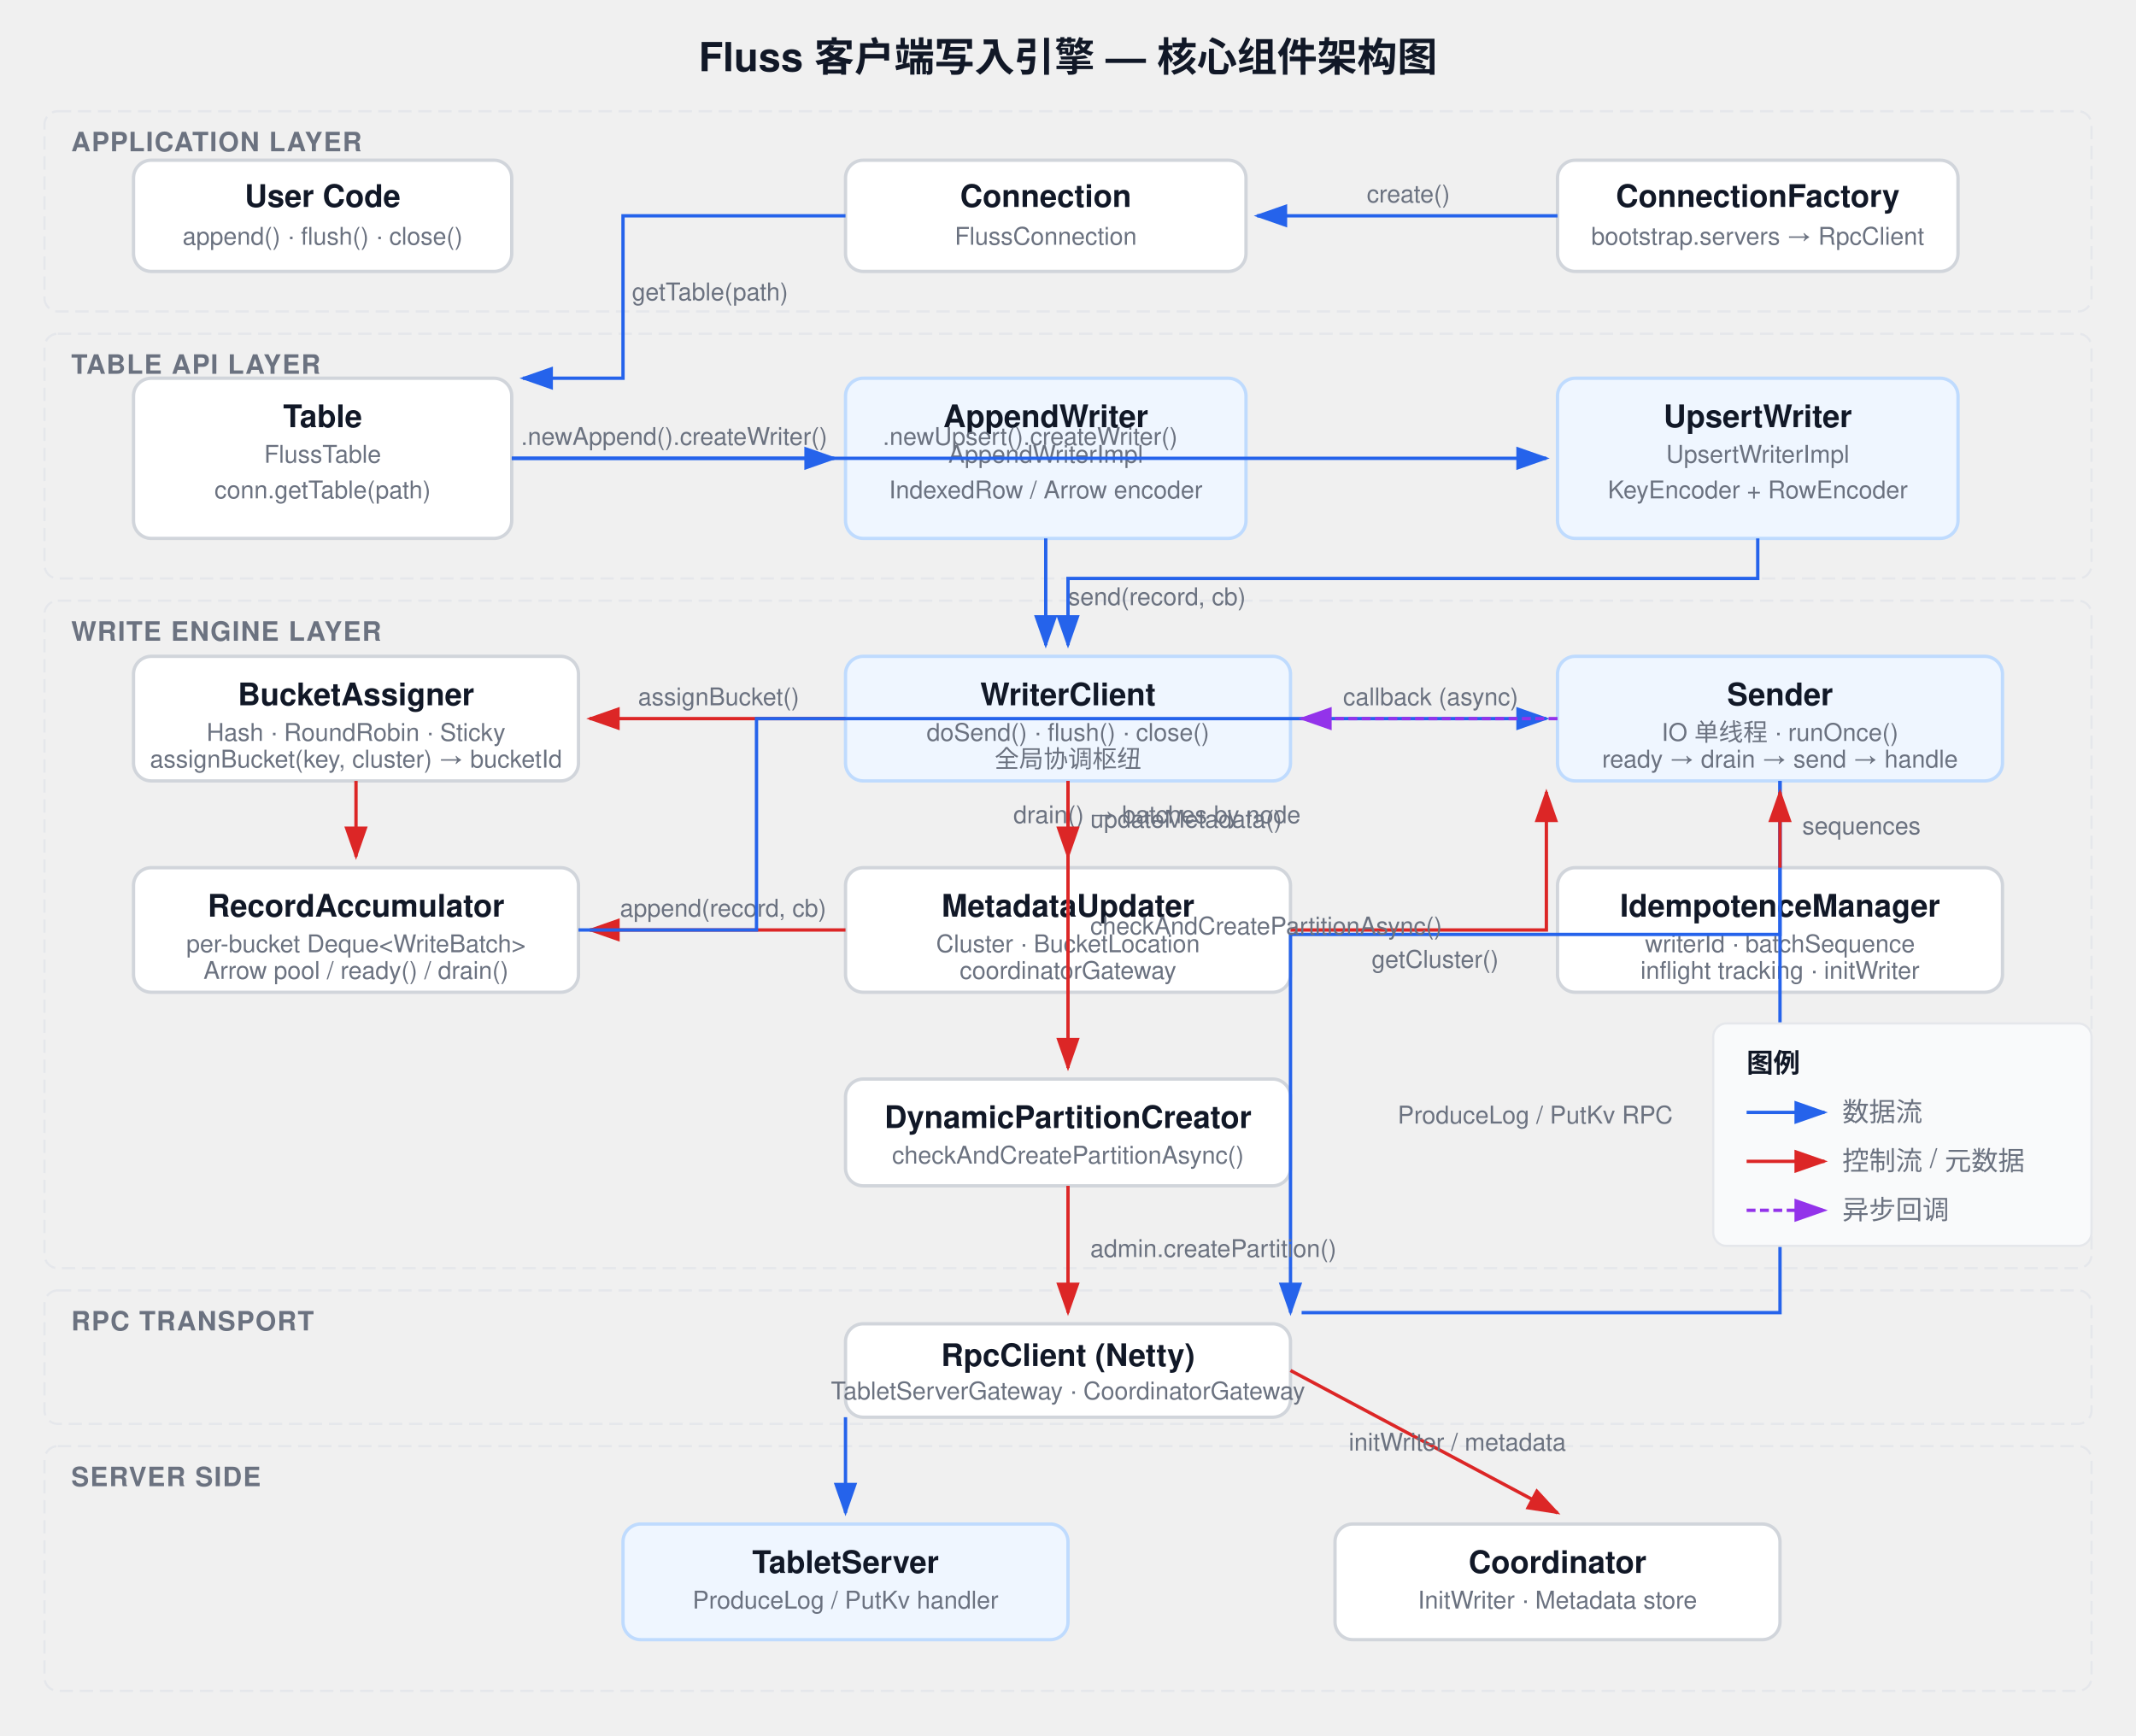
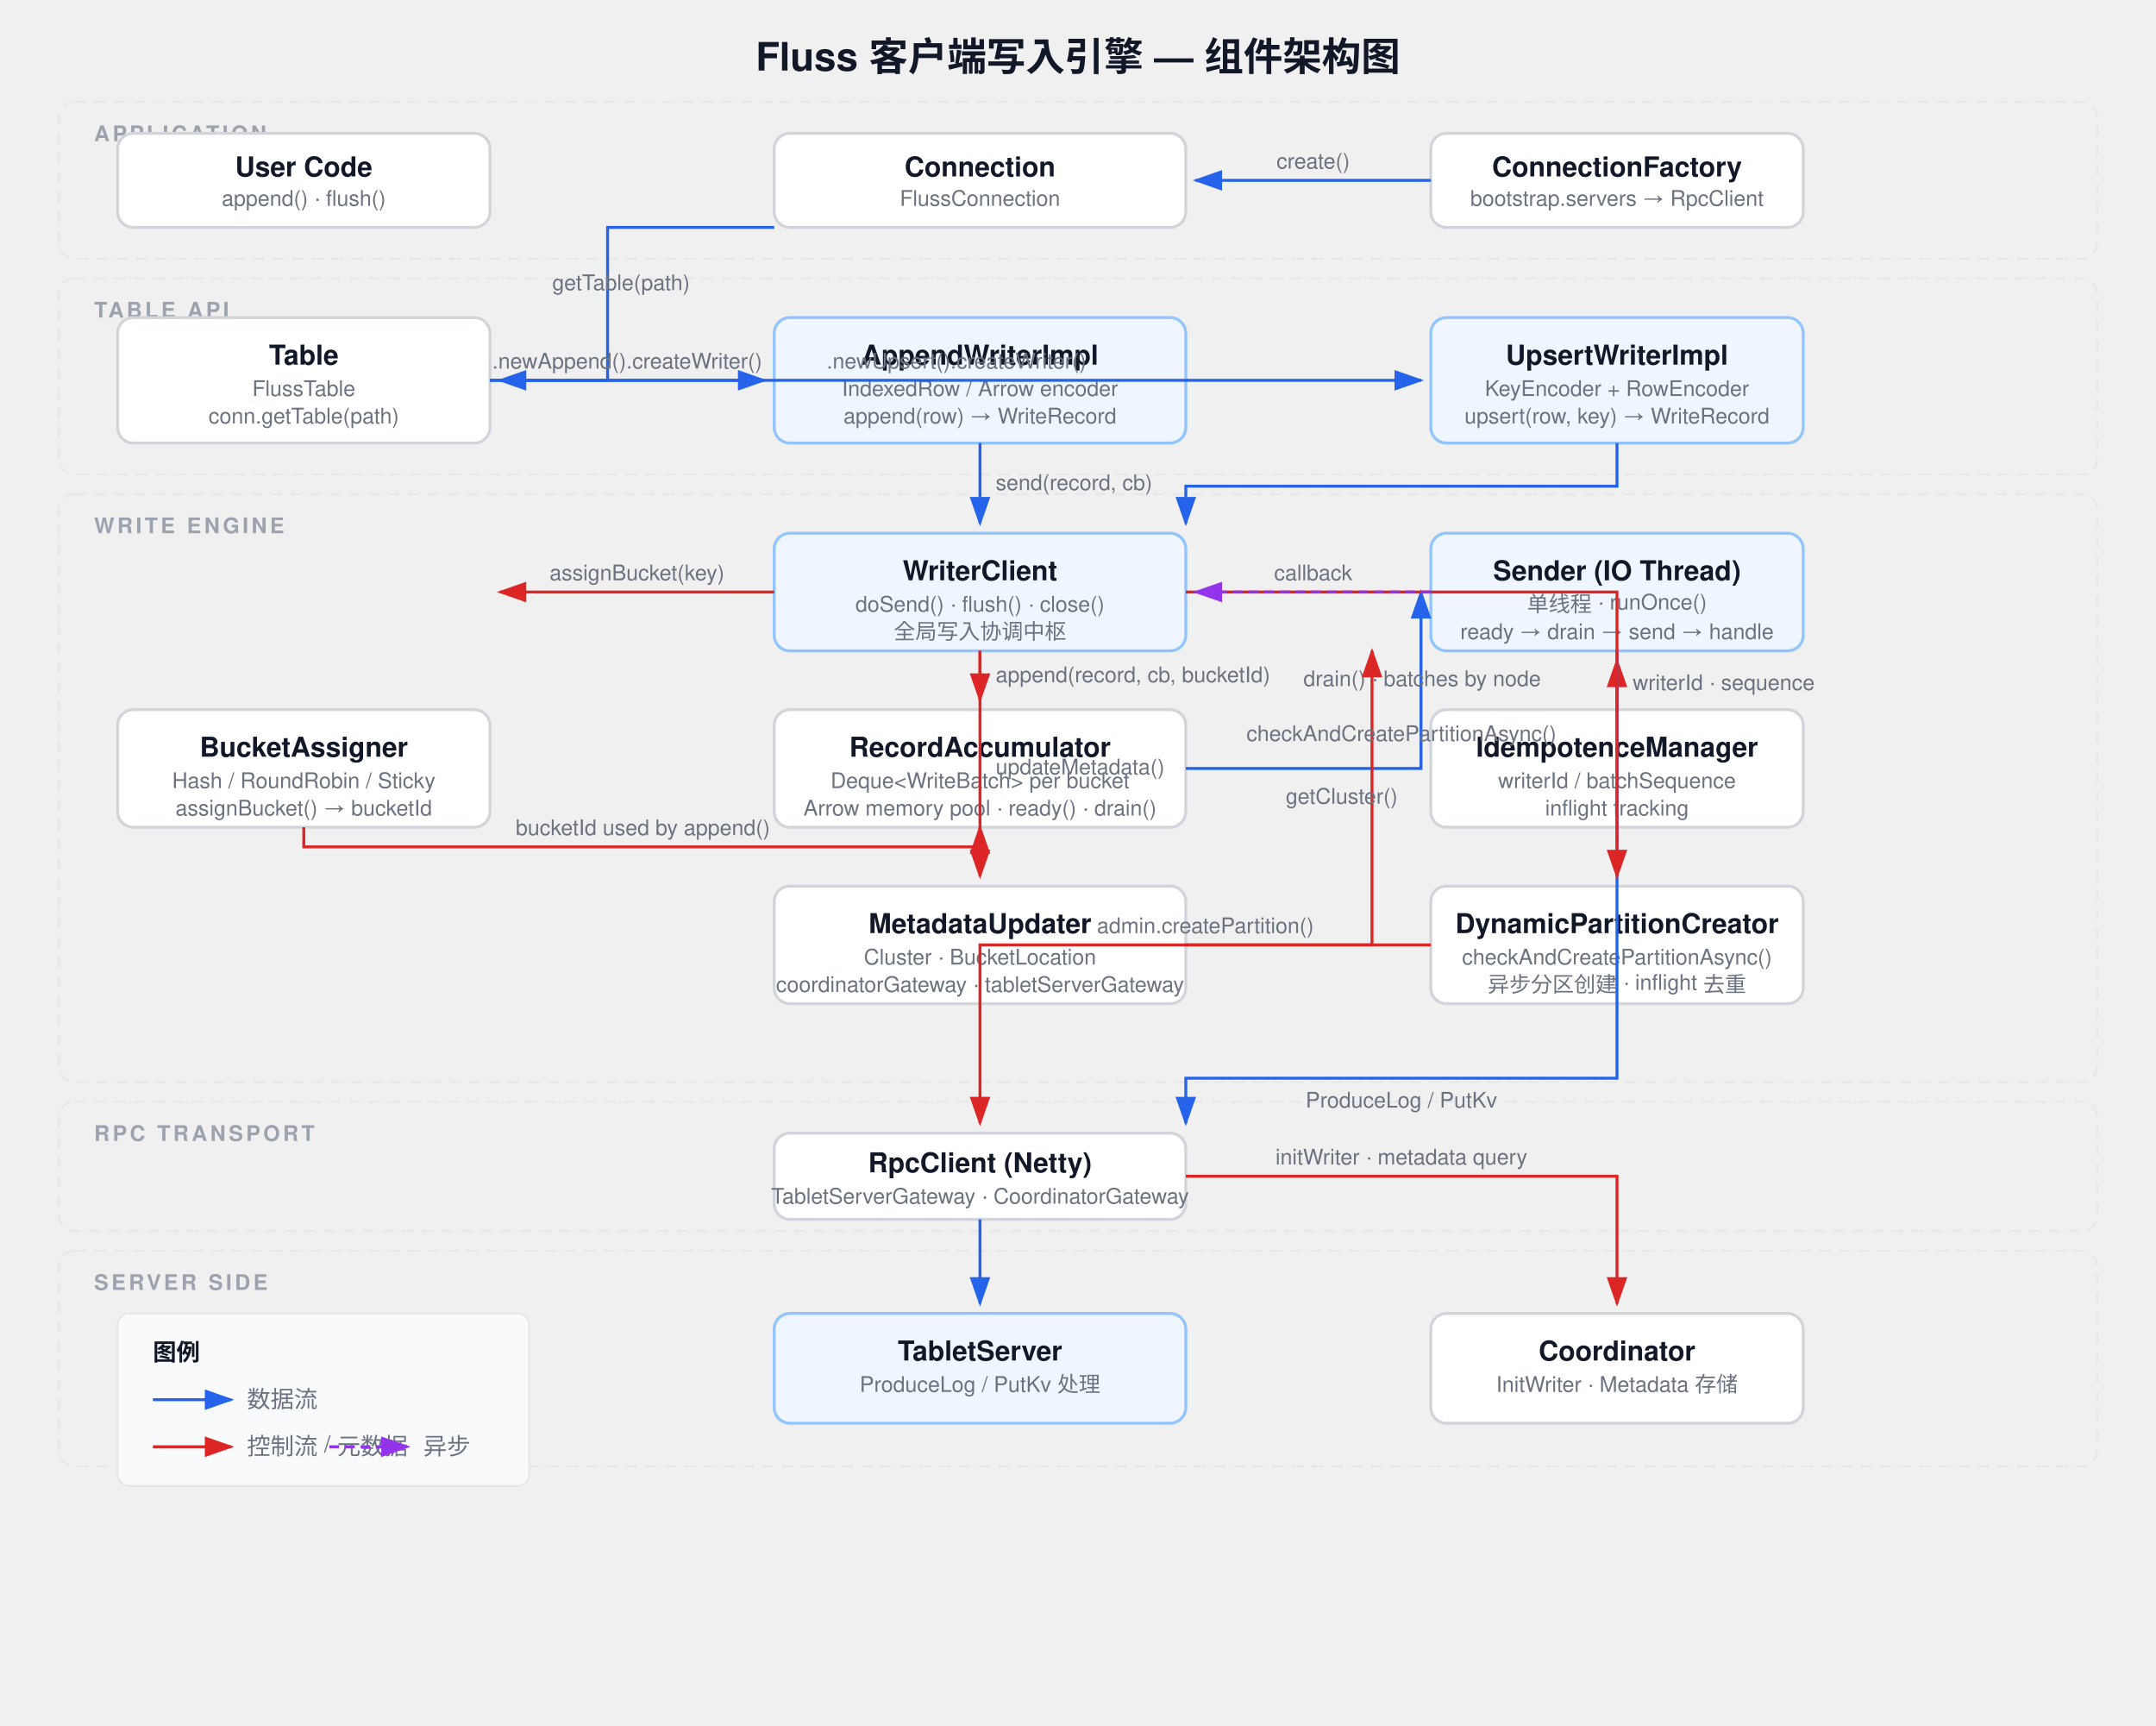
- <svg xmlns="http://www.w3.org/2000/svg" viewBox="0 0 960 780">
+ <svg xmlns="http://www.w3.org/2000/svg" viewBox="0 0 1100 880">
  <style>
    text { font-family: 'Helvetica Neue', Helvetica, Arial, 'PingFang SC', 'Microsoft YaHei', 'SimHei', sans-serif; }
-     .title { font-size: 18px; font-weight: 600; fill: #111827; }
-     .layer-label { font-size: 12px; fill: #6b7280; font-weight: 600; text-transform: uppercase; letter-spacing: 0.5px; }
+     .title { font-size: 20px; font-weight: 700; fill: #111827; }
+     .layer-label { font-size: 11px; fill: #9ca3af; font-weight: 600; text-transform: uppercase; letter-spacing: 1.5px; }
    .node-label { font-size: 14px; fill: #111827; font-weight: 600; }
-     .node-sublabel { font-size: 11px; fill: #6b7280; }
-     .node-box { fill: #ffffff; stroke: #d1d5db; stroke-width: 1.5; }
-     .node-box-accent { fill: #eff6ff; stroke: #bfdbfe; stroke-width: 1.5; }
-     .layer-box { fill: none; stroke: #e5e7eb; stroke-width: 1; stroke-dasharray: 6 3; }
+     .node-sub { font-size: 11px; fill: #6b7280; }
+     .node-box { fill: #ffffff; stroke: #d1d5db; stroke-width: 1.5; rx: 8; }
+     .node-accent { fill: #eff6ff; stroke: #93c5fd; stroke-width: 1.5; rx: 8; }
+     .layer-bg { fill: none; stroke: #e5e7eb; stroke-width: 1; stroke-dasharray: 6 4; rx: 8; }
    .legend-text { font-size: 12px; fill: #6b7280; }
-     .arrow-label { font-size: 11px; fill: #6b7280; }
  </style>
  <defs>
-     <marker id="arrow-data" markerWidth="10" markerHeight="7" refX="9" refY="3.5" orient="auto">
+     <marker id="a1" markerWidth="10" markerHeight="7" refX="9" refY="3.5" orient="auto">
      <polygon points="0 0, 10 3.5, 0 7" fill="#2563eb" />
    </marker>
-     <marker id="arrow-control" markerWidth="10" markerHeight="7" refX="9" refY="3.5" orient="auto">
+     <marker id="a2" markerWidth="10" markerHeight="7" refX="9" refY="3.5" orient="auto">
      <polygon points="0 0, 10 3.5, 0 7" fill="#dc2626" />
    </marker>
-     <marker id="arrow-async" markerWidth="10" markerHeight="7" refX="9" refY="3.5" orient="auto">
+     <marker id="a3" markerWidth="10" markerHeight="7" refX="9" refY="3.5" orient="auto">
      <polygon points="0 0, 10 3.5, 0 7" fill="#9333ea" />
    </marker>
  </defs>
-   <text x="480" y="32" text-anchor="middle" class="title">Fluss 客户端写入引擎 — 核心组件架构图</text>
-   <rect x="20" y="50" width="920" height="90" rx="6" class="layer-box" />
-   <text x="32" y="68" class="layer-label">APPLICATION LAYER</text>
-   <rect x="20" y="150" width="920" height="110" rx="6" class="layer-box" />
-   <text x="32" y="168" class="layer-label">TABLE API LAYER</text>
-   <rect x="20" y="270" width="920" height="300" rx="6" class="layer-box" />
-   <text x="32" y="288" class="layer-label">WRITE ENGINE LAYER</text>
-   <rect x="20" y="580" width="920" height="60" rx="6" class="layer-box" />
-   <text x="32" y="598" class="layer-label">RPC TRANSPORT</text>
-   <rect x="20" y="650" width="920" height="110" rx="6" class="layer-box" />
-   <text x="32" y="668" class="layer-label">SERVER SIDE</text>
-   <rect x="60" y="72" width="170" height="50" rx="8" class="node-box" />
-   <text x="145" y="93" text-anchor="middle" class="node-label">User Code</text>
-   <text x="145" y="110" text-anchor="middle" class="node-sublabel">append() · flush() · close()</text>
-   <rect x="380" y="72" width="180" height="50" rx="8" class="node-box" />
-   <text x="470" y="93" text-anchor="middle" class="node-label">Connection</text>
-   <text x="470" y="110" text-anchor="middle" class="node-sublabel">FlussConnection</text>
-   <rect x="700" y="72" width="180" height="50" rx="8" class="node-box" />
-   <text x="790" y="93" text-anchor="middle" class="node-label">ConnectionFactory</text>
-   <text x="790" y="110" text-anchor="middle" class="node-sublabel">bootstrap.servers → RpcClient</text>
-   <rect x="60" y="170" width="170" height="72" rx="8" class="node-box" />
-   <text x="145" y="192" text-anchor="middle" class="node-label">Table</text>
-   <text x="145" y="208" text-anchor="middle" class="node-sublabel">FlussTable</text>
-   <text x="145" y="224" text-anchor="middle" class="node-sublabel">conn.getTable(path)</text>
-   <rect x="380" y="170" width="180" height="72" rx="8" class="node-box-accent" />
-   <text x="470" y="192" text-anchor="middle" class="node-label">AppendWriter</text>
-   <text x="470" y="208" text-anchor="middle" class="node-sublabel">AppendWriterImpl</text>
-   <text x="470" y="224" text-anchor="middle" class="node-sublabel">IndexedRow / Arrow encoder</text>
-   <rect x="700" y="170" width="180" height="72" rx="8" class="node-box-accent" />
-   <text x="790" y="192" text-anchor="middle" class="node-label">UpsertWriter</text>
-   <text x="790" y="208" text-anchor="middle" class="node-sublabel">UpsertWriterImpl</text>
-   <text x="790" y="224" text-anchor="middle" class="node-sublabel">KeyEncoder + RowEncoder</text>
-   <rect x="60" y="295" width="200" height="56" rx="8" class="node-box" />
-   <text x="160" y="317" text-anchor="middle" class="node-label">BucketAssigner</text>
-   <text x="160" y="333" text-anchor="middle" class="node-sublabel">Hash · RoundRobin · Sticky</text>
-   <text x="160" y="345" text-anchor="middle" class="node-sublabel">assignBucket(key, cluster) → bucketId</text>
-   <rect x="380" y="295" width="200" height="56" rx="8" class="node-box-accent" />
-   <text x="480" y="317" text-anchor="middle" class="node-label">WriterClient</text>
-   <text x="480" y="333" text-anchor="middle" class="node-sublabel">doSend() · flush() · close()</text>
-   <text x="480" y="345" text-anchor="middle" class="node-sublabel">全局协调枢纽</text>
-   <rect x="700" y="295" width="200" height="56" rx="8" class="node-box-accent" />
-   <text x="800" y="317" text-anchor="middle" class="node-label">Sender</text>
-   <text x="800" y="333" text-anchor="middle" class="node-sublabel">IO 单线程 · runOnce()</text>
-   <text x="800" y="345" text-anchor="middle" class="node-sublabel">ready → drain → send → handle</text>
-   <rect x="60" y="390" width="200" height="56" rx="8" class="node-box" />
-   <text x="160" y="412" text-anchor="middle" class="node-label">RecordAccumulator</text>
-   <text x="160" y="428" text-anchor="middle" class="node-sublabel">per-bucket Deque&lt;WriteBatch&gt;</text>
-   <text x="160" y="440" text-anchor="middle" class="node-sublabel">Arrow pool / ready() / drain()</text>
-   <rect x="380" y="390" width="200" height="56" rx="8" class="node-box" />
-   <text x="480" y="412" text-anchor="middle" class="node-label">MetadataUpdater</text>
-   <text x="480" y="428" text-anchor="middle" class="node-sublabel">Cluster · BucketLocation</text>
-   <text x="480" y="440" text-anchor="middle" class="node-sublabel">coordinatorGateway</text>
-   <rect x="700" y="390" width="200" height="56" rx="8" class="node-box" />
-   <text x="800" y="412" text-anchor="middle" class="node-label">IdempotenceManager</text>
-   <text x="800" y="428" text-anchor="middle" class="node-sublabel">writerId · batchSequence</text>
-   <text x="800" y="440" text-anchor="middle" class="node-sublabel">inflight tracking · initWriter</text>
-   <rect x="380" y="485" width="200" height="48" rx="8" class="node-box" />
-   <text x="480" y="507" text-anchor="middle" class="node-label">DynamicPartitionCreator</text>
-   <text x="480" y="523" text-anchor="middle" class="node-sublabel">checkAndCreatePartitionAsync()</text>
-   <rect x="380" y="595" width="200" height="42" rx="8" class="node-box" />
-   <text x="480" y="614" text-anchor="middle" class="node-label">RpcClient (Netty)</text>
-   <text x="480" y="629" text-anchor="middle" class="node-sublabel">TabletServerGateway · CoordinatorGateway</text>
-   <rect x="280" y="685" width="200" height="52" rx="8" class="node-box-accent" />
-   <text x="380" y="707" text-anchor="middle" class="node-label">TabletServer</text>
-   <text x="380" y="723" text-anchor="middle" class="node-sublabel">ProduceLog / PutKv handler</text>
-   <rect x="600" y="685" width="200" height="52" rx="8" class="node-box" />
-   <text x="700" y="707" text-anchor="middle" class="node-label">Coordinator</text>
-   <text x="700" y="723" text-anchor="middle" class="node-sublabel">InitWriter · Metadata store</text>
-   <path d="M 700 97 L 565 97" stroke="#2563eb" stroke-width="1.5" fill="none" marker-end="url(#arrow-data)" />
-   <text x="633" y="91" text-anchor="middle" class="arrow-label">create()</text>
-   <path d="M 380 97 L 280 97 L 280 170 L 235 170" stroke="#2563eb" stroke-width="1.5" fill="none" marker-end="url(#arrow-data)" />
-   <text x="280" y="135" text-anchor="start" dx="4" class="arrow-label">getTable(path)</text>
-   <path d="M 230 206 L 375 206" stroke="#2563eb" stroke-width="1.5" fill="none" marker-end="url(#arrow-data)" />
-   <text x="303" y="200" text-anchor="middle" class="arrow-label">.newAppend().createWriter()</text>
-   <path d="M 230 206 L 695 206" stroke="#2563eb" stroke-width="1.5" fill="none" marker-end="url(#arrow-data)" />
-   <text x="463" y="200" text-anchor="middle" class="arrow-label">.newUpsert().createWriter()</text>
-   <path d="M 470 242 L 470 290" stroke="#2563eb" stroke-width="1.5" fill="none" marker-end="url(#arrow-data)" />
-   <text x="480" y="272" class="arrow-label">send(record, cb)</text>
-   <path d="M 790 242 L 790 260 L 480 260 L 480 290" stroke="#2563eb" stroke-width="1.5" fill="none" marker-end="url(#arrow-data)" />
-   <path d="M 380 323 L 265 323" stroke="#dc2626" stroke-width="1.5" fill="none" marker-end="url(#arrow-control)" />
-   <text x="323" y="317" text-anchor="middle" class="arrow-label">assignBucket()</text>
-   <path d="M 160 351 L 160 385" stroke="#dc2626" stroke-width="1.5" fill="none" marker-end="url(#arrow-control)" />
-   <path d="M 380 418 L 265 418" stroke="#dc2626" stroke-width="1.5" fill="none" marker-end="url(#arrow-control)" />
-   <text x="325" y="412" text-anchor="middle" class="arrow-label">append(record, cb)</text>
-   <path d="M 260 418 L 340 418 L 340 323 L 695 323" stroke="#2563eb" stroke-width="1.5" fill="none" marker-end="url(#arrow-data)" />
-   <text x="520" y="370" text-anchor="middle" class="arrow-label">drain() → batches by node</text>
-   <path d="M 800 351 L 800 590 L 585 590 L 585 590" stroke="#2563eb" stroke-width="1.5" fill="none" />
-   <path d="M 800 351 L 800 420 L 580 420 L 580 590" stroke="#2563eb" stroke-width="1.5" fill="none" marker-end="url(#arrow-data)" />
-   <text x="690" y="505" text-anchor="middle" class="arrow-label">ProduceLog / PutKv RPC</text>
-   <path d="M 380 637 L 380 680" stroke="#2563eb" stroke-width="1.5" fill="none" marker-end="url(#arrow-data)" />
-   <path d="M 580 616 L 700 680" stroke="#dc2626" stroke-width="1.5" fill="none" marker-end="url(#arrow-control)" />
-   <text x="655" y="652" text-anchor="middle" class="arrow-label">initWriter / metadata</text>
-   <path d="M 580 418 L 695 418 L 695 356" stroke="#dc2626" stroke-width="1.5" fill="none" marker-end="url(#arrow-control)" />
-   <text x="645" y="435" text-anchor="middle" class="arrow-label">getCluster()</text>
-   <path d="M 800 390 L 800 356" stroke="#dc2626" stroke-width="1.5" fill="none" marker-end="url(#arrow-control)" />
-   <text x="810" y="375" class="arrow-label">sequences</text>
-   <path d="M 700 323 L 585 323" stroke="#9333ea" stroke-width="1.5" stroke-dasharray="4,2" fill="none" marker-end="url(#arrow-async)" />
-   <text x="643" y="317" text-anchor="middle" class="arrow-label">callback (async)</text>
-   <path d="M 480 351 L 480 385" stroke="#dc2626" stroke-width="1.5" fill="none" marker-end="url(#arrow-control)" />
-   <text x="490" y="372" class="arrow-label">updateMetadata()</text>
-   <path d="M 480 351 L 480 480" stroke="#dc2626" stroke-width="1.5" fill="none" marker-end="url(#arrow-control)" />
-   <text x="490" y="420" class="arrow-label">checkAndCreatePartitionAsync()</text>
-   <path d="M 480 533 L 480 590" stroke="#dc2626" stroke-width="1.5" fill="none" marker-end="url(#arrow-control)" />
-   <text x="490" y="565" class="arrow-label">admin.createPartition()</text>
-   <rect x="770" y="460" width="170" height="100" rx="6" fill="#f9fafb" stroke="#e5e7eb" stroke-width="1" />
-   <text x="785" y="482" font-size="12" font-weight="600" fill="#111827">图例</text>
-   <line x1="785" y1="500" x2="820" y2="500" stroke="#2563eb" stroke-width="1.5" marker-end="url(#arrow-data)" />
-   <text x="828" y="504" class="legend-text">数据流</text>
-   <line x1="785" y1="522" x2="820" y2="522" stroke="#dc2626" stroke-width="1.5" marker-end="url(#arrow-control)" />
-   <text x="828" y="526" class="legend-text">控制流 / 元数据</text>
-   <line x1="785" y1="544" x2="820" y2="544" stroke="#9333ea" stroke-width="1.5" stroke-dasharray="4,2" marker-end="url(#arrow-async)" />
-   <text x="828" y="548" class="legend-text">异步回调</text>
+   <text x="550" y="36" text-anchor="middle" class="title">Fluss 客户端写入引擎 — 组件架构图</text>
+   <rect x="30" y="52" width="1040" height="80" class="layer-bg" />
+   <text x="48" y="72" class="layer-label">APPLICATION</text>
+   <rect x="30" y="142" width="1040" height="100" class="layer-bg" />
+   <text x="48" y="162" class="layer-label">TABLE API</text>
+   <rect x="30" y="252" width="1040" height="300" class="layer-bg" />
+   <text x="48" y="272" class="layer-label">WRITE ENGINE</text>
+   <rect x="30" y="562" width="1040" height="66" class="layer-bg" />
+   <text x="48" y="582" class="layer-label">RPC TRANSPORT</text>
+   <rect x="30" y="638" width="1040" height="110" class="layer-bg" />
+   <text x="48" y="658" class="layer-label">SERVER SIDE</text>
+   <rect x="60" y="68" width="190" height="48" class="node-box" />
+   <text x="155" y="90" text-anchor="middle" class="node-label">User Code</text>
+   <text x="155" y="105" text-anchor="middle" class="node-sub">append() · flush()</text>
+   <rect x="395" y="68" width="210" height="48" class="node-box" />
+   <text x="500" y="90" text-anchor="middle" class="node-label">Connection</text>
+   <text x="500" y="105" text-anchor="middle" class="node-sub">FlussConnection</text>
+   <rect x="730" y="68" width="190" height="48" class="node-box" />
+   <text x="825" y="90" text-anchor="middle" class="node-label">ConnectionFactory</text>
+   <text x="825" y="105" text-anchor="middle" class="node-sub">bootstrap.servers → RpcClient</text>
+   <rect x="60" y="162" width="190" height="64" class="node-box" />
+   <text x="155" y="186" text-anchor="middle" class="node-label">Table</text>
+   <text x="155" y="202" text-anchor="middle" class="node-sub">FlussTable</text>
+   <text x="155" y="216" text-anchor="middle" class="node-sub">conn.getTable(path)</text>
+   <rect x="395" y="162" width="210" height="64" class="node-accent" />
+   <text x="500" y="186" text-anchor="middle" class="node-label">AppendWriterImpl</text>
+   <text x="500" y="202" text-anchor="middle" class="node-sub">IndexedRow / Arrow encoder</text>
+   <text x="500" y="216" text-anchor="middle" class="node-sub">append(row) → WriteRecord</text>
+   <rect x="730" y="162" width="190" height="64" class="node-accent" />
+   <text x="825" y="186" text-anchor="middle" class="node-label">UpsertWriterImpl</text>
+   <text x="825" y="202" text-anchor="middle" class="node-sub">KeyEncoder + RowEncoder</text>
+   <text x="825" y="216" text-anchor="middle" class="node-sub">upsert(row, key) → WriteRecord</text>
+   <rect x="395" y="272" width="210" height="60" class="node-accent" />
+   <text x="500" y="296" text-anchor="middle" class="node-label">WriterClient</text>
+   <text x="500" y="312" text-anchor="middle" class="node-sub">doSend() · flush() · close()</text>
+   <text x="500" y="326" text-anchor="middle" class="node-sub">全局写入协调中枢</text>
+   <rect x="730" y="272" width="190" height="60" class="node-accent" />
+   <text x="825" y="296" text-anchor="middle" class="node-label">Sender (IO Thread)</text>
+   <text x="825" y="312" text-anchor="middle" class="node-sub">单线程 · runOnce()</text>
+   <text x="825" y="326" text-anchor="middle" class="node-sub">ready → drain → send → handle</text>
+   <rect x="60" y="362" width="190" height="60" class="node-box" />
+   <text x="155" y="386" text-anchor="middle" class="node-label">BucketAssigner</text>
+   <text x="155" y="402" text-anchor="middle" class="node-sub">Hash / RoundRobin / Sticky</text>
+   <text x="155" y="416" text-anchor="middle" class="node-sub">assignBucket() → bucketId</text>
+   <rect x="395" y="362" width="210" height="60" class="node-box" />
+   <text x="500" y="386" text-anchor="middle" class="node-label">RecordAccumulator</text>
+   <text x="500" y="402" text-anchor="middle" class="node-sub">Deque&lt;WriteBatch&gt; per bucket</text>
+   <text x="500" y="416" text-anchor="middle" class="node-sub">Arrow memory pool · ready() · drain()</text>
+   <rect x="730" y="362" width="190" height="60" class="node-box" />
+   <text x="825" y="386" text-anchor="middle" class="node-label">IdempotenceManager</text>
+   <text x="825" y="402" text-anchor="middle" class="node-sub">writerId / batchSequence</text>
+   <text x="825" y="416" text-anchor="middle" class="node-sub">inflight tracking</text>
+   <rect x="395" y="452" width="210" height="60" class="node-box" />
+   <text x="500" y="476" text-anchor="middle" class="node-label">MetadataUpdater</text>
+   <text x="500" y="492" text-anchor="middle" class="node-sub">Cluster · BucketLocation</text>
+   <text x="500" y="506" text-anchor="middle" class="node-sub">coordinatorGateway · tabletServerGateway</text>
+   <rect x="730" y="452" width="190" height="60" class="node-box" />
+   <text x="825" y="476" text-anchor="middle" class="node-label">DynamicPartitionCreator</text>
+   <text x="825" y="492" text-anchor="middle" class="node-sub">checkAndCreatePartitionAsync()</text>
+   <text x="825" y="506" text-anchor="middle" class="node-sub">异步分区创建 · inflight 去重</text>
+   <rect x="395" y="578" width="210" height="44" class="node-box" />
+   <text x="500" y="598" text-anchor="middle" class="node-label">RpcClient (Netty)</text>
+   <text x="500" y="614" text-anchor="middle" class="node-sub">TabletServerGateway · CoordinatorGateway</text>
+   <rect x="395" y="670" width="210" height="56" class="node-accent" />
+   <text x="500" y="694" text-anchor="middle" class="node-label">TabletServer</text>
+   <text x="500" y="710" text-anchor="middle" class="node-sub">ProduceLog / PutKv 处理</text>
+   <rect x="730" y="670" width="190" height="56" class="node-box" />
+   <text x="825" y="694" text-anchor="middle" class="node-label">Coordinator</text>
+   <text x="825" y="710" text-anchor="middle" class="node-sub">InitWriter · Metadata 存储</text>
+   <line x1="730" y1="92" x2="610" y2="92" stroke="#2563eb" stroke-width="1.5" marker-end="url(#a1)" />
+   <text x="670" y="86" text-anchor="middle" font-size="11" fill="#6b7280">create()</text>
+   <path d="M 395 116 L 310 116 L 310 194 L 255 194" stroke="#2563eb" stroke-width="1.5" fill="none" marker-end="url(#a1)" />
+   <text x="352" y="148" text-anchor="end" font-size="11" fill="#6b7280">getTable(path)</text>
+   <path d="M 250 194 L 390 194" stroke="#2563eb" stroke-width="1.5" fill="none" marker-end="url(#a1)" />
+   <text x="320" y="188" text-anchor="middle" font-size="11" fill="#6b7280">.newAppend().createWriter()</text>
+   <path d="M 250 194 L 725 194" stroke="#2563eb" stroke-width="1.5" fill="none" marker-end="url(#a1)" />
+   <text x="488" y="188" text-anchor="middle" font-size="11" fill="#6b7280">.newUpsert().createWriter()</text>
+   <line x1="500" y1="226" x2="500" y2="267" stroke="#2563eb" stroke-width="1.5" marker-end="url(#a1)" />
+   <text x="508" y="250" font-size="11" fill="#6b7280">send(record, cb)</text>
+   <path d="M 825 226 L 825 248 L 605 248 L 605 267" stroke="#2563eb" stroke-width="1.5" fill="none" marker-end="url(#a1)" />
+   <line x1="395" y1="302" x2="255" y2="302" stroke="#dc2626" stroke-width="1.5" marker-end="url(#a2)" />
+   <text x="325" y="296" text-anchor="middle" font-size="11" fill="#6b7280">assignBucket(key)</text>
+   <path d="M 155 422 L 155 432 L 500 432 L 500 422" stroke="#dc2626" stroke-width="1.5" fill="none" marker-end="url(#a2)" />
+   <text x="328" y="426" text-anchor="middle" font-size="11" fill="#6b7280">bucketId used by append()</text>
+   <line x1="500" y1="332" x2="500" y2="357" stroke="#dc2626" stroke-width="1.5" marker-end="url(#a2)" />
+   <text x="508" y="348" font-size="11" fill="#6b7280">append(record, cb, bucketId)</text>
+   <path d="M 605 392 L 725 392 L 725 302" stroke="#2563eb" stroke-width="1.5" fill="none" marker-end="url(#a1)" />
+   <text x="665" y="350" text-anchor="start" font-size="11" fill="#6b7280">drain() · batches by node</text>
+   <path d="M 605 482 L 700 482 L 700 332" stroke="#dc2626" stroke-width="1.5" fill="none" marker-end="url(#a2)" />
+   <text x="656" y="410" text-anchor="start" font-size="11" fill="#6b7280">getCluster()</text>
+   <line x1="825" y1="362" x2="825" y2="337" stroke="#dc2626" stroke-width="1.5" marker-end="url(#a2)" />
+   <text x="833" y="352" font-size="11" fill="#6b7280">writerId · sequence</text>
+   <path d="M 825 332 L 825 550 L 605 550 L 605 573" stroke="#2563eb" stroke-width="1.5" fill="none" marker-end="url(#a1)" />
+   <text x="715" y="565" text-anchor="middle" font-size="11" fill="#6b7280">ProduceLog / PutKv</text>
+   <line x1="500" y1="622" x2="500" y2="665" stroke="#2563eb" stroke-width="1.5" marker-end="url(#a1)" />
+   <path d="M 605 600 L 825 600 L 825 665" stroke="#dc2626" stroke-width="1.5" fill="none" marker-end="url(#a2)" />
+   <text x="715" y="594" text-anchor="middle" font-size="11" fill="#6b7280">initWriter · metadata query</text>
+   <line x1="500" y1="332" x2="500" y2="447" stroke="#dc2626" stroke-width="1.5" marker-end="url(#a2)" />
+   <text x="508" y="395" font-size="11" fill="#6b7280">updateMetadata()</text>
+   <path d="M 605 302 L 825 302 L 825 447" stroke="#dc2626" stroke-width="1.5" fill="none" marker-end="url(#a2)" />
+   <text x="715" y="378" text-anchor="middle" font-size="11" fill="#6b7280">checkAndCreatePartitionAsync()</text>
+   <path d="M 730 482 L 500 482 L 500 573" stroke="#dc2626" stroke-width="1.5" fill="none" marker-end="url(#a2)" />
+   <text x="615" y="476" text-anchor="middle" font-size="11" fill="#6b7280">admin.createPartition()</text>
+   <path d="M 730 302 L 610 302" stroke="#9333ea" stroke-width="1.5" stroke-dasharray="5,3" fill="none" marker-end="url(#a3)" />
+   <text x="670" y="296" text-anchor="middle" font-size="11" fill="#6b7280">callback</text>
+   <rect x="60" y="670" width="210" height="88" rx="6" fill="#f9fafb" stroke="#e5e7eb" stroke-width="1" />
+   <text x="78" y="694" font-size="12" font-weight="700" fill="#111827">图例</text>
+   <line x1="78" y1="714" x2="118" y2="714" stroke="#2563eb" stroke-width="1.5" marker-end="url(#a1)" />
+   <text x="126" y="718" class="legend-text">数据流</text>
+   <line x1="78" y1="738" x2="118" y2="738" stroke="#dc2626" stroke-width="1.5" marker-end="url(#a2)" />
+   <text x="126" y="742" class="legend-text">控制流 / 元数据</text>
+   <line x1="168" y1="738" x2="208" y2="738" stroke="#9333ea" stroke-width="1.5" stroke-dasharray="5,3" marker-end="url(#a3)" />
+   <text x="216" y="742" class="legend-text">异步</text>
</svg>
